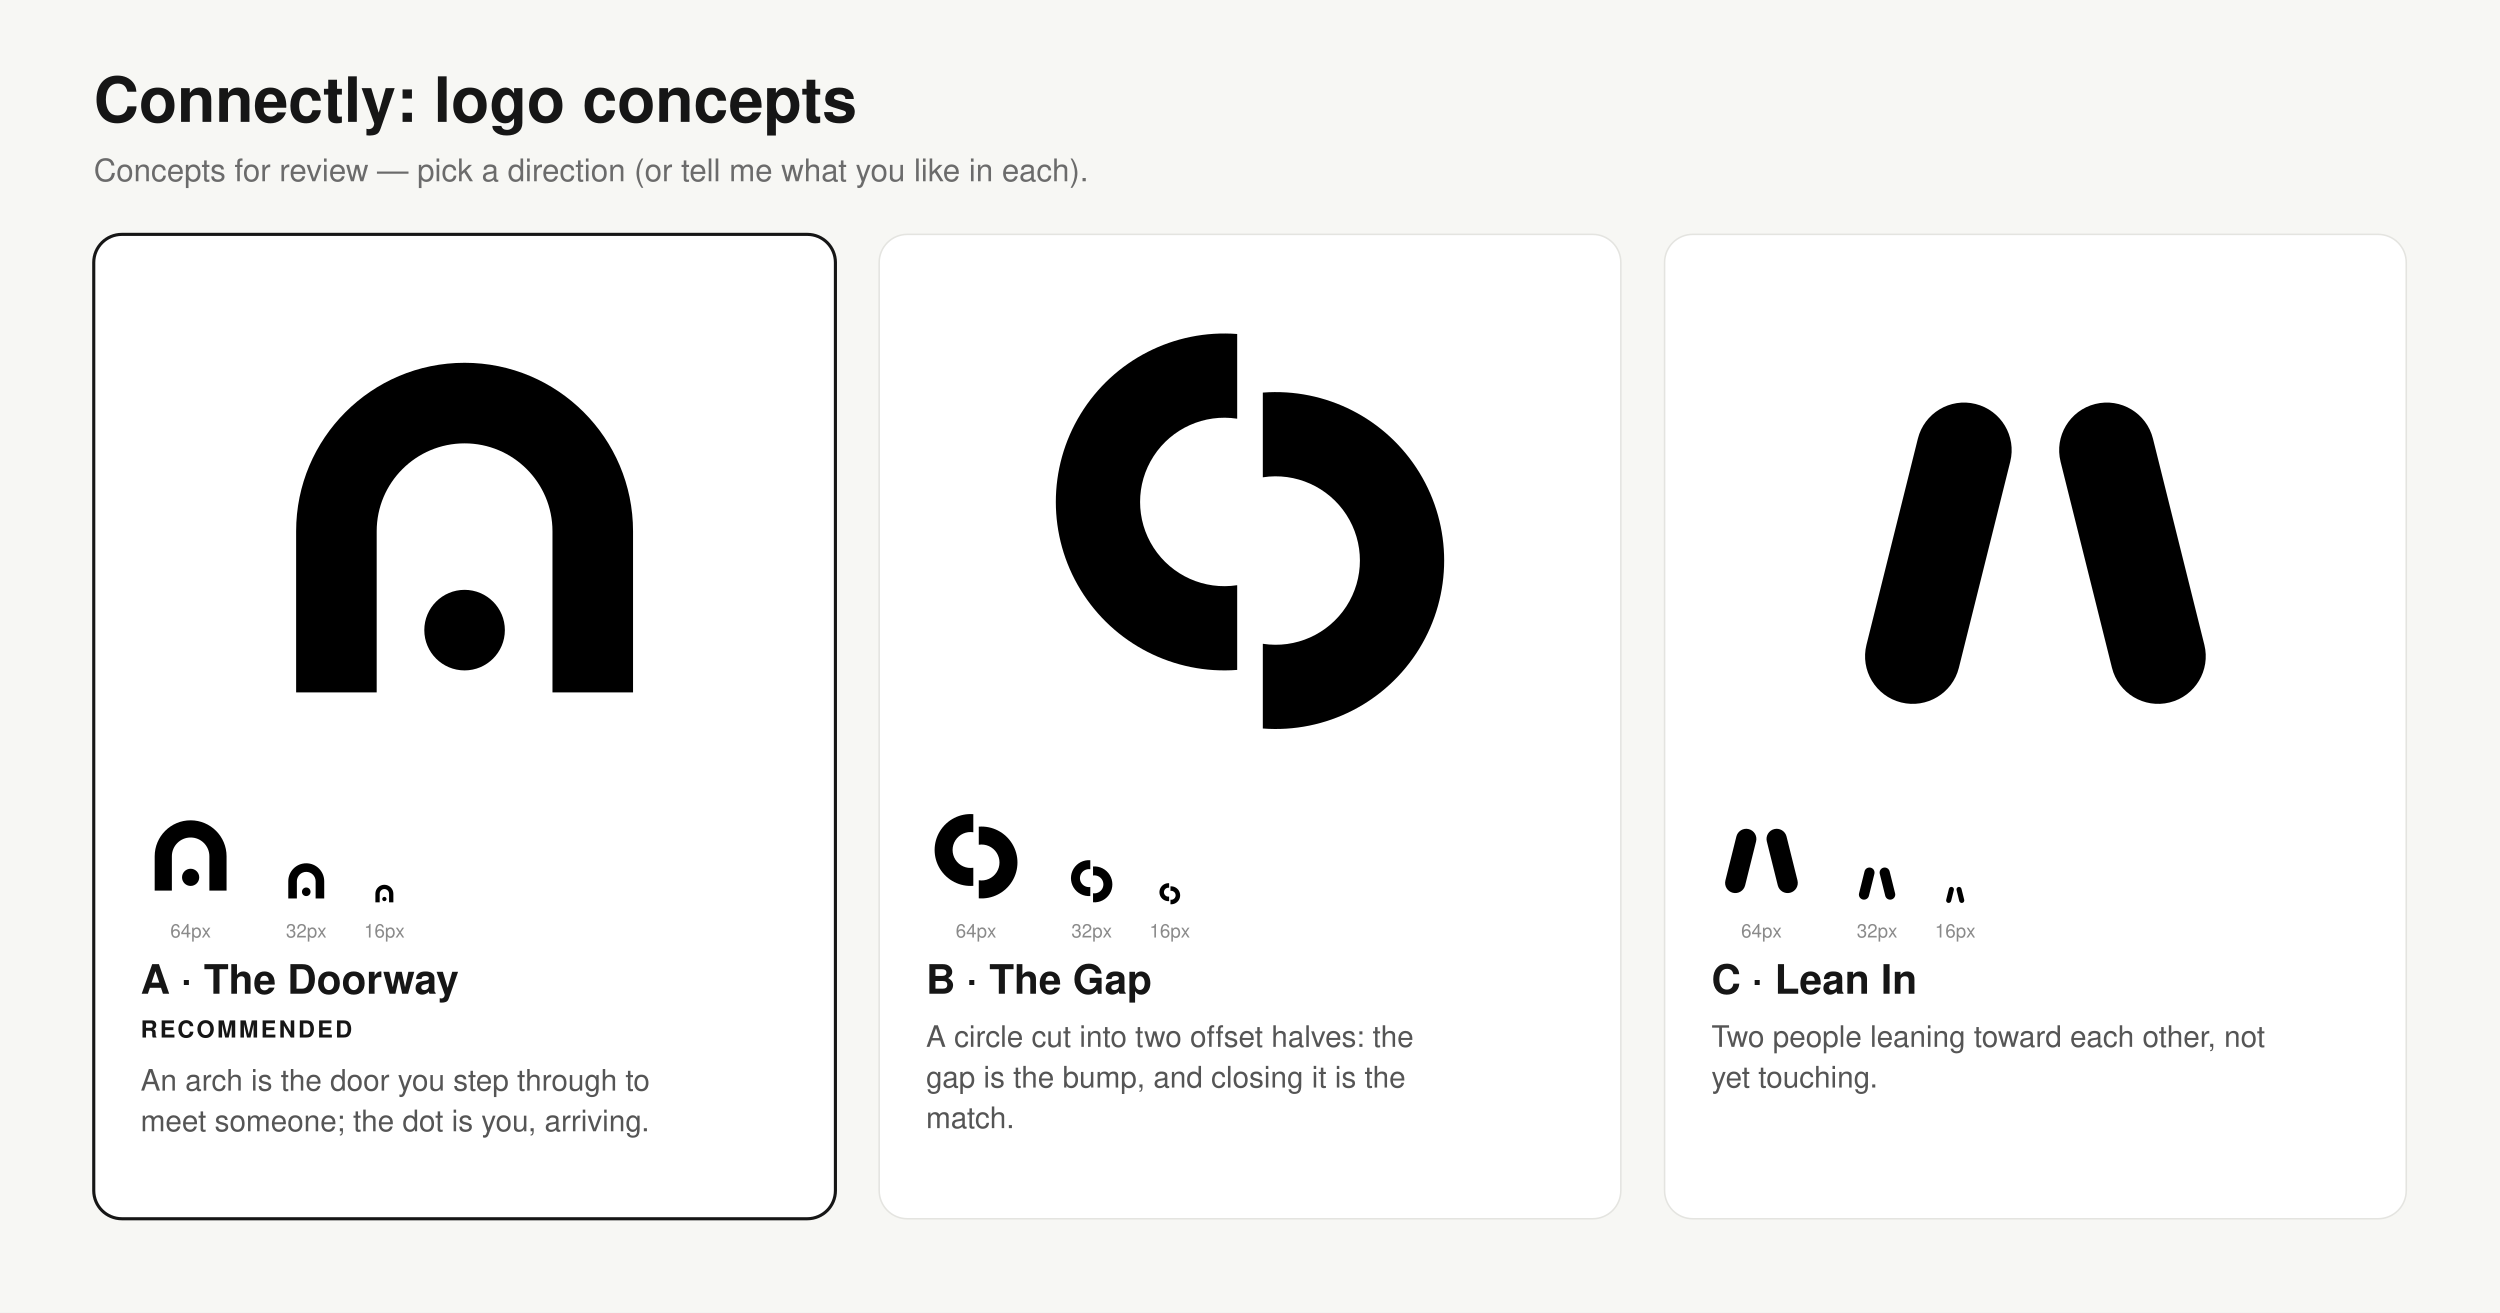
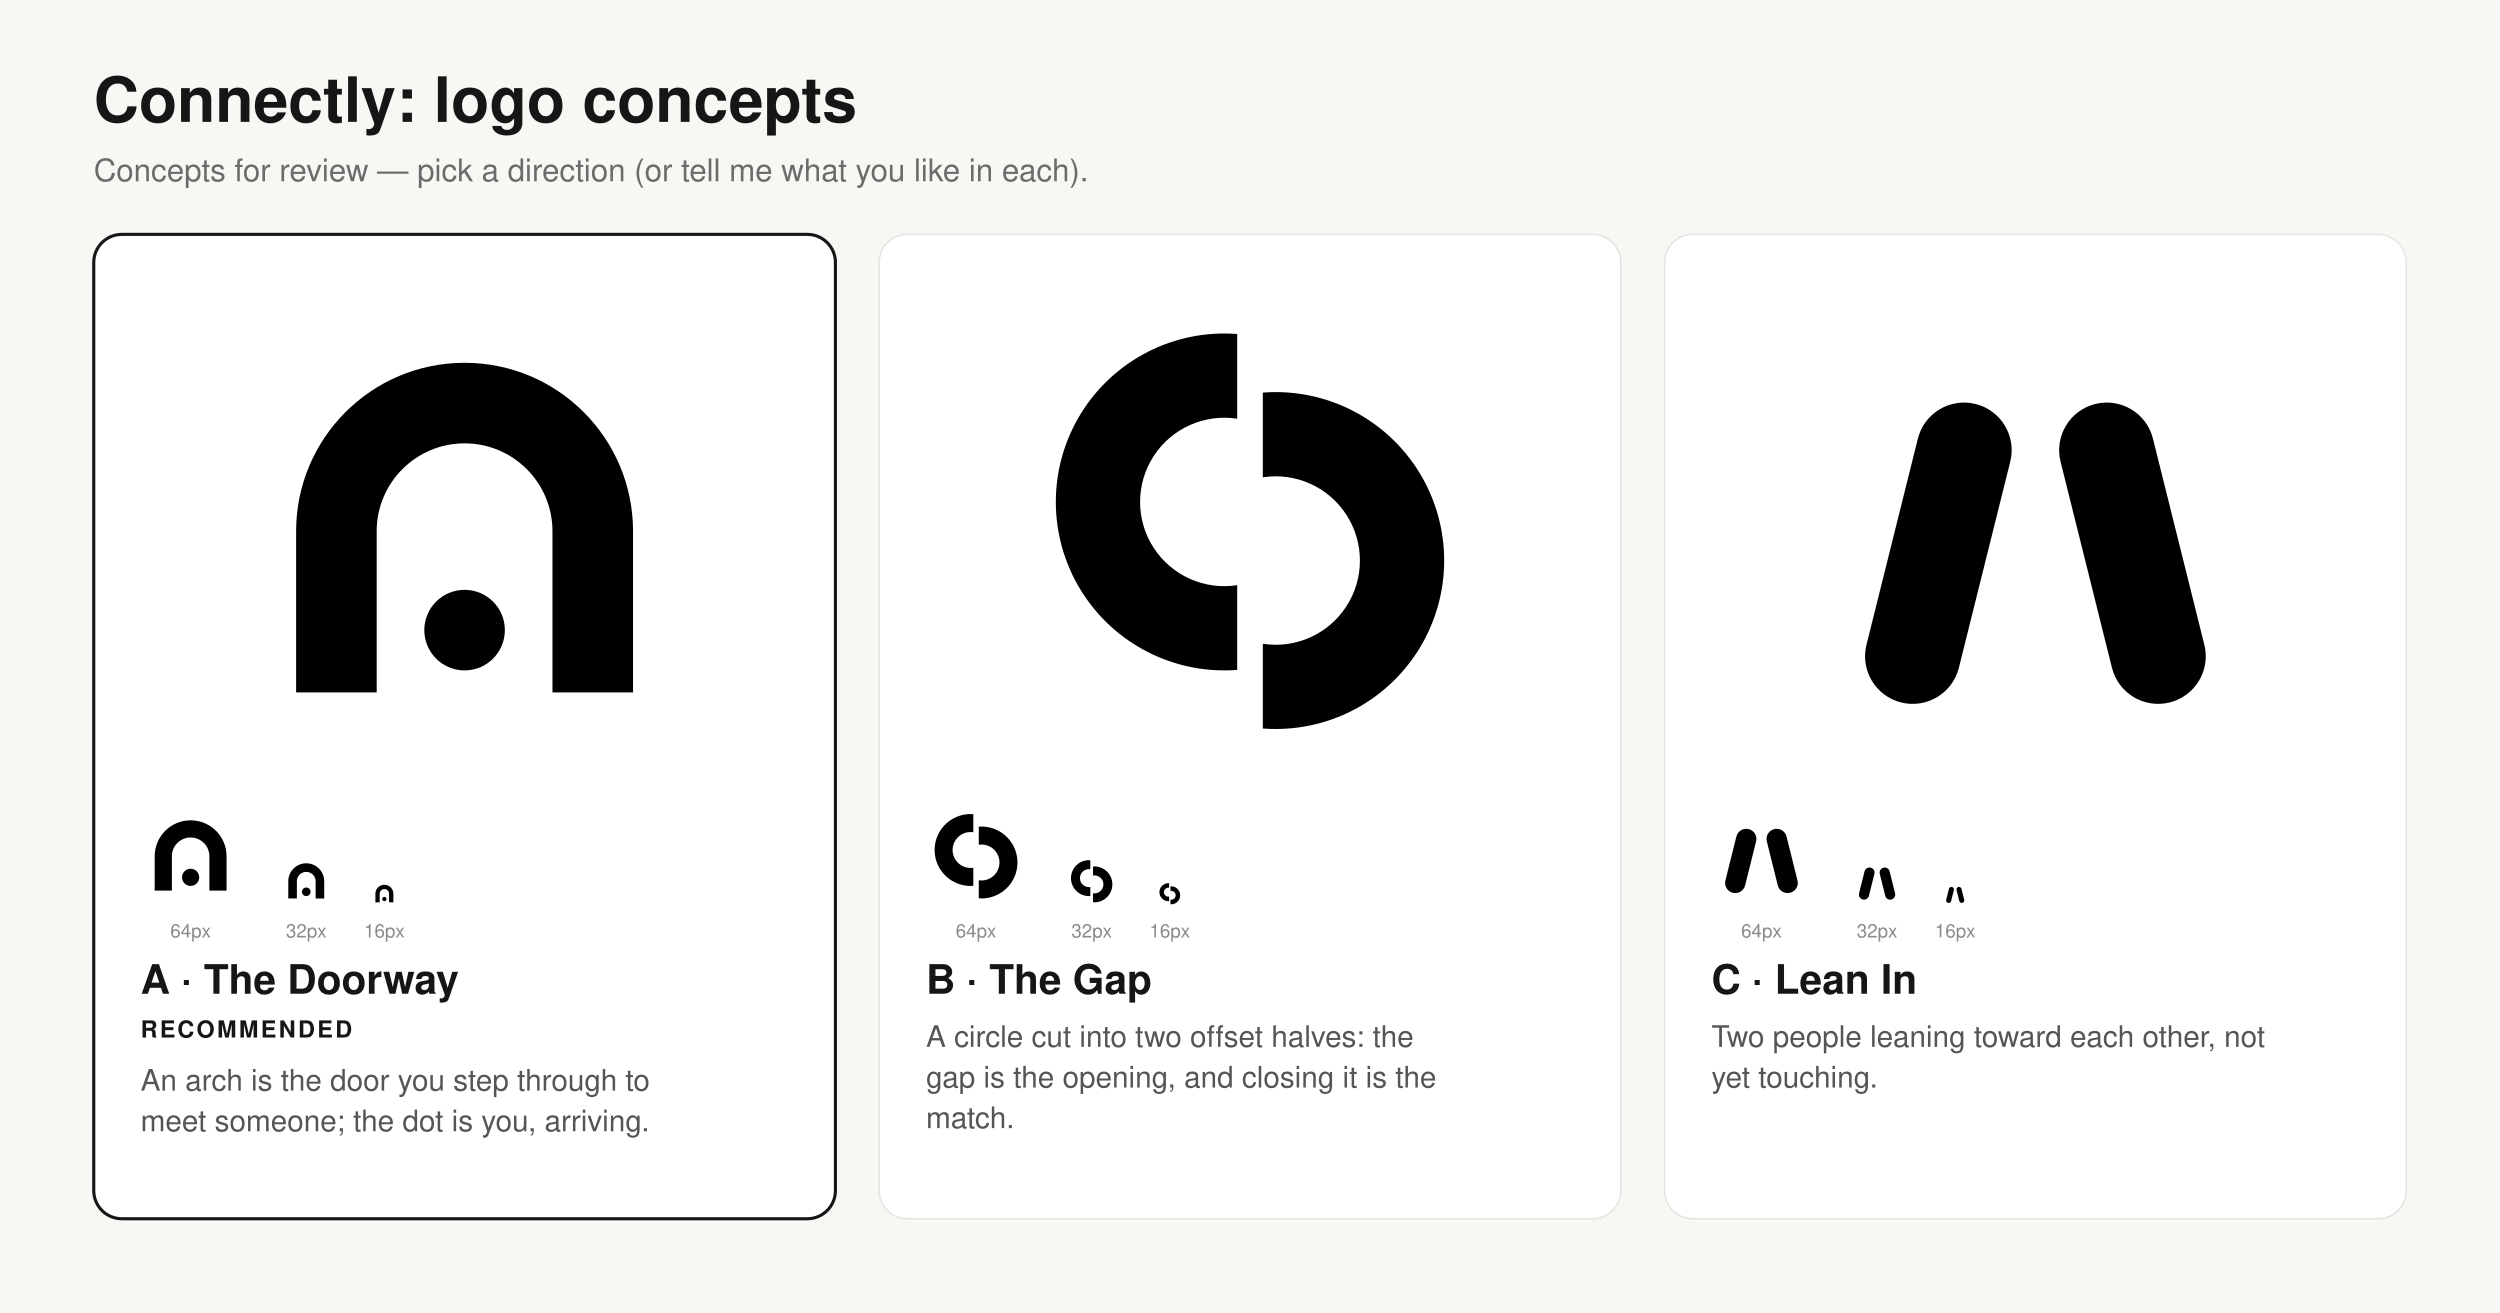
<svg xmlns="http://www.w3.org/2000/svg" width="1600" height="840" viewBox="0 0 1600 840">
  <defs>
    <filter id="grey">
      <feColorMatrix type="saturate" values="0" />
    </filter>
  </defs>
  <rect width="1600" height="840" fill="#f7f7f4" />
  <text x="60" y="78" font-family="system-ui,-apple-system,'Segoe UI',Helvetica,Arial,sans-serif" font-size="40" font-weight="700" fill="#161616">Connectly: logo concepts</text>
  <text x="60" y="116" font-family="system-ui,-apple-system,'Segoe UI',Helvetica,Arial,sans-serif" font-size="20" fill="#6b6b6b">Concepts for review — pick a direction (or tell me what you like in each).</text>
  <rect x="60" y="150" width="474.667" height="630" rx="18" fill="#fff" stroke="#161616" stroke-width="2" />
  <g filter="url(#grey)">
    <svg role="img" aria-label="Doorway" viewBox="0 0 256 256" x="90" y="190" width="414.667" height="300" preserveAspectRatio="xMidYMid meet">
      <path fill="#000" d="M36,216V128A92,92 0 0 1 220,128V216H176V128A48,48 0 0 0 80,128V216Z" />
      <circle fill="#000" cx="128" cy="182" r="22" />
    </svg>
  </g>
  <g filter="url(#grey)">
    <svg role="img" aria-label="Doorway" viewBox="0 0 256 256" x="90" y="516" width="64" height="64" preserveAspectRatio="xMidYMid meet">
      <path fill="#000" d="M36,216V128A92,92 0 0 1 220,128V216H176V128A48,48 0 0 0 80,128V216Z" />
      <circle fill="#000" cx="128" cy="182" r="22" />
    </svg>
  </g>
  <text x="122" y="600" font-family="system-ui,-apple-system,'Segoe UI',Helvetica,Arial,sans-serif" font-size="12" fill="#8a8a8a" text-anchor="middle">64px</text>
  <g filter="url(#grey)">
    <svg role="img" aria-label="Doorway" viewBox="0 0 256 256" x="180" y="548" width="32" height="32" preserveAspectRatio="xMidYMid meet">
      <path fill="#000" d="M36,216V128A92,92 0 0 1 220,128V216H176V128A48,48 0 0 0 80,128V216Z" />
      <circle fill="#000" cx="128" cy="182" r="22" />
    </svg>
  </g>
  <text x="196" y="600" font-family="system-ui,-apple-system,'Segoe UI',Helvetica,Arial,sans-serif" font-size="12" fill="#8a8a8a" text-anchor="middle">32px</text>
  <g filter="url(#grey)">
    <svg role="img" aria-label="Doorway" viewBox="0 0 256 256" x="238" y="564" width="16" height="16" preserveAspectRatio="xMidYMid meet">
      <path fill="#000" d="M36,216V128A92,92 0 0 1 220,128V216H176V128A48,48 0 0 0 80,128V216Z" />
      <circle fill="#000" cx="128" cy="182" r="22" />
    </svg>
  </g>
  <text x="246" y="600" font-family="system-ui,-apple-system,'Segoe UI',Helvetica,Arial,sans-serif" font-size="12" fill="#8a8a8a" text-anchor="middle">16px</text>
  <text x="90.0" y="636" font-family="system-ui,-apple-system,'Segoe UI',Helvetica,Arial,sans-serif" font-size="26" font-weight="700" fill="#161616">A · The Doorway</text>
  <text x="90.0" y="664" font-family="system-ui,-apple-system,'Segoe UI',Helvetica,Arial,sans-serif" font-size="15" font-weight="700" fill="#161616" letter-spacing="1.5">RECOMMENDED</text>
  <text x="90.0" y="698" font-family="system-ui,-apple-system,'Segoe UI',Helvetica,Arial,sans-serif" font-size="19" fill="#555">An arch is the door you step through to</text>
  <text x="90.0" y="724" font-family="system-ui,-apple-system,'Segoe UI',Helvetica,Arial,sans-serif" font-size="19" fill="#555">meet someone; the dot is you, arriving.</text>
  <rect x="562.667" y="150" width="474.667" height="630" rx="18" fill="#fff" stroke="#e4e4e0" stroke-width="1" />
  <g filter="url(#grey)">
    <svg role="img" aria-label="The Gap" viewBox="0 0 256 256" x="592.667" y="190" width="414.667" height="300" preserveAspectRatio="xMidYMid meet">
      <path fill="#000" d="M121.00,20.27A92,92 0 1 0 121.00,203.73V157.46A46,46 0 1 1 121.00,66.54Z" />
      <path fill="#000" d="M135.00,52.27A92,92 0 1 1 135.00,235.73V189.46A46,46 0 1 0 135.00,98.54Z" />
    </svg>
  </g>
  <g filter="url(#grey)">
    <svg role="img" aria-label="The Gap" viewBox="0 0 256 256" x="592.667" y="516" width="64" height="64" preserveAspectRatio="xMidYMid meet">
      <path fill="#000" d="M121.00,20.27A92,92 0 1 0 121.00,203.73V157.46A46,46 0 1 1 121.00,66.54Z" />
      <path fill="#000" d="M135.00,52.27A92,92 0 1 1 135.00,235.73V189.46A46,46 0 1 0 135.00,98.54Z" />
    </svg>
  </g>
  <text x="624.667" y="600" font-family="system-ui,-apple-system,'Segoe UI',Helvetica,Arial,sans-serif" font-size="12" fill="#8a8a8a" text-anchor="middle">64px</text>
  <g filter="url(#grey)">
    <svg role="img" aria-label="The Gap" viewBox="0 0 256 256" x="682.667" y="548" width="32" height="32" preserveAspectRatio="xMidYMid meet">
      <path fill="#000" d="M121.00,20.27A92,92 0 1 0 121.00,203.73V157.46A46,46 0 1 1 121.00,66.54Z" />
      <path fill="#000" d="M135.00,52.27A92,92 0 1 1 135.00,235.73V189.46A46,46 0 1 0 135.00,98.54Z" />
    </svg>
  </g>
  <text x="698.667" y="600" font-family="system-ui,-apple-system,'Segoe UI',Helvetica,Arial,sans-serif" font-size="12" fill="#8a8a8a" text-anchor="middle">32px</text>
  <g filter="url(#grey)">
    <svg role="img" aria-label="The Gap" viewBox="0 0 256 256" x="740.667" y="564" width="16" height="16" preserveAspectRatio="xMidYMid meet">
      <path fill="#000" d="M121.00,20.27A92,92 0 1 0 121.00,203.73V157.46A46,46 0 1 1 121.00,66.54Z" />
      <path fill="#000" d="M135.00,52.27A92,92 0 1 1 135.00,235.73V189.46A46,46 0 1 0 135.00,98.54Z" />
    </svg>
  </g>
  <text x="748.667" y="600" font-family="system-ui,-apple-system,'Segoe UI',Helvetica,Arial,sans-serif" font-size="12" fill="#8a8a8a" text-anchor="middle">16px</text>
  <text x="592.667" y="636" font-family="system-ui,-apple-system,'Segoe UI',Helvetica,Arial,sans-serif" font-size="26" font-weight="700" fill="#161616">B · The Gap</text>
  <text x="592.667" y="670" font-family="system-ui,-apple-system,'Segoe UI',Helvetica,Arial,sans-serif" font-size="19" fill="#555">A circle cut into two offset halves: the</text>
-   <text x="592.667" y="696" font-family="system-ui,-apple-system,'Segoe UI',Helvetica,Arial,sans-serif" font-size="19" fill="#555">gap is the bump, and closing it is the</text>
+   <text x="592.667" y="696" font-family="system-ui,-apple-system,'Segoe UI',Helvetica,Arial,sans-serif" font-size="19" fill="#555">gap is the opening, and closing it is the</text>
  <text x="592.667" y="722" font-family="system-ui,-apple-system,'Segoe UI',Helvetica,Arial,sans-serif" font-size="19" fill="#555">match.</text>
  <rect x="1065.33" y="150" width="474.667" height="630" rx="18" fill="#fff" stroke="#e4e4e0" stroke-width="1" />
  <g filter="url(#grey)">
    <svg role="img" aria-label="Leaning Pills" viewBox="0 0 256 256" x="1095.33" y="190" width="414.667" height="300" preserveAspectRatio="xMidYMid meet">
      <rect x="49.0" y="56.0" width="52" height="168" rx="26.0" fill="#000" transform="rotate(14 75 140)" />
      <rect x="155.0" y="56.0" width="52" height="168" rx="26.0" fill="#000" transform="rotate(-14 181 140)" />
    </svg>
  </g>
  <g filter="url(#grey)">
    <svg role="img" aria-label="Leaning Pills" viewBox="0 0 256 256" x="1095.33" y="516" width="64" height="64" preserveAspectRatio="xMidYMid meet">
      <rect x="49.0" y="56.0" width="52" height="168" rx="26.0" fill="#000" transform="rotate(14 75 140)" />
      <rect x="155.0" y="56.0" width="52" height="168" rx="26.0" fill="#000" transform="rotate(-14 181 140)" />
    </svg>
  </g>
  <text x="1127.33" y="600" font-family="system-ui,-apple-system,'Segoe UI',Helvetica,Arial,sans-serif" font-size="12" fill="#8a8a8a" text-anchor="middle">64px</text>
  <g filter="url(#grey)">
    <svg role="img" aria-label="Leaning Pills" viewBox="0 0 256 256" x="1185.33" y="548" width="32" height="32" preserveAspectRatio="xMidYMid meet">
      <rect x="49.0" y="56.0" width="52" height="168" rx="26.0" fill="#000" transform="rotate(14 75 140)" />
      <rect x="155.0" y="56.0" width="52" height="168" rx="26.0" fill="#000" transform="rotate(-14 181 140)" />
    </svg>
  </g>
  <text x="1201.33" y="600" font-family="system-ui,-apple-system,'Segoe UI',Helvetica,Arial,sans-serif" font-size="12" fill="#8a8a8a" text-anchor="middle">32px</text>
  <g filter="url(#grey)">
    <svg role="img" aria-label="Leaning Pills" viewBox="0 0 256 256" x="1243.33" y="564" width="16" height="16" preserveAspectRatio="xMidYMid meet">
      <rect x="49.0" y="56.0" width="52" height="168" rx="26.0" fill="#000" transform="rotate(14 75 140)" />
      <rect x="155.0" y="56.0" width="52" height="168" rx="26.0" fill="#000" transform="rotate(-14 181 140)" />
    </svg>
  </g>
  <text x="1251.33" y="600" font-family="system-ui,-apple-system,'Segoe UI',Helvetica,Arial,sans-serif" font-size="12" fill="#8a8a8a" text-anchor="middle">16px</text>
  <text x="1095.333" y="636" font-family="system-ui,-apple-system,'Segoe UI',Helvetica,Arial,sans-serif" font-size="26" font-weight="700" fill="#161616">C · Lean In</text>
  <text x="1095.333" y="670" font-family="system-ui,-apple-system,'Segoe UI',Helvetica,Arial,sans-serif" font-size="19" fill="#555">Two people leaning toward each other, not</text>
  <text x="1095.333" y="696" font-family="system-ui,-apple-system,'Segoe UI',Helvetica,Arial,sans-serif" font-size="19" fill="#555">yet touching.</text>
</svg>
